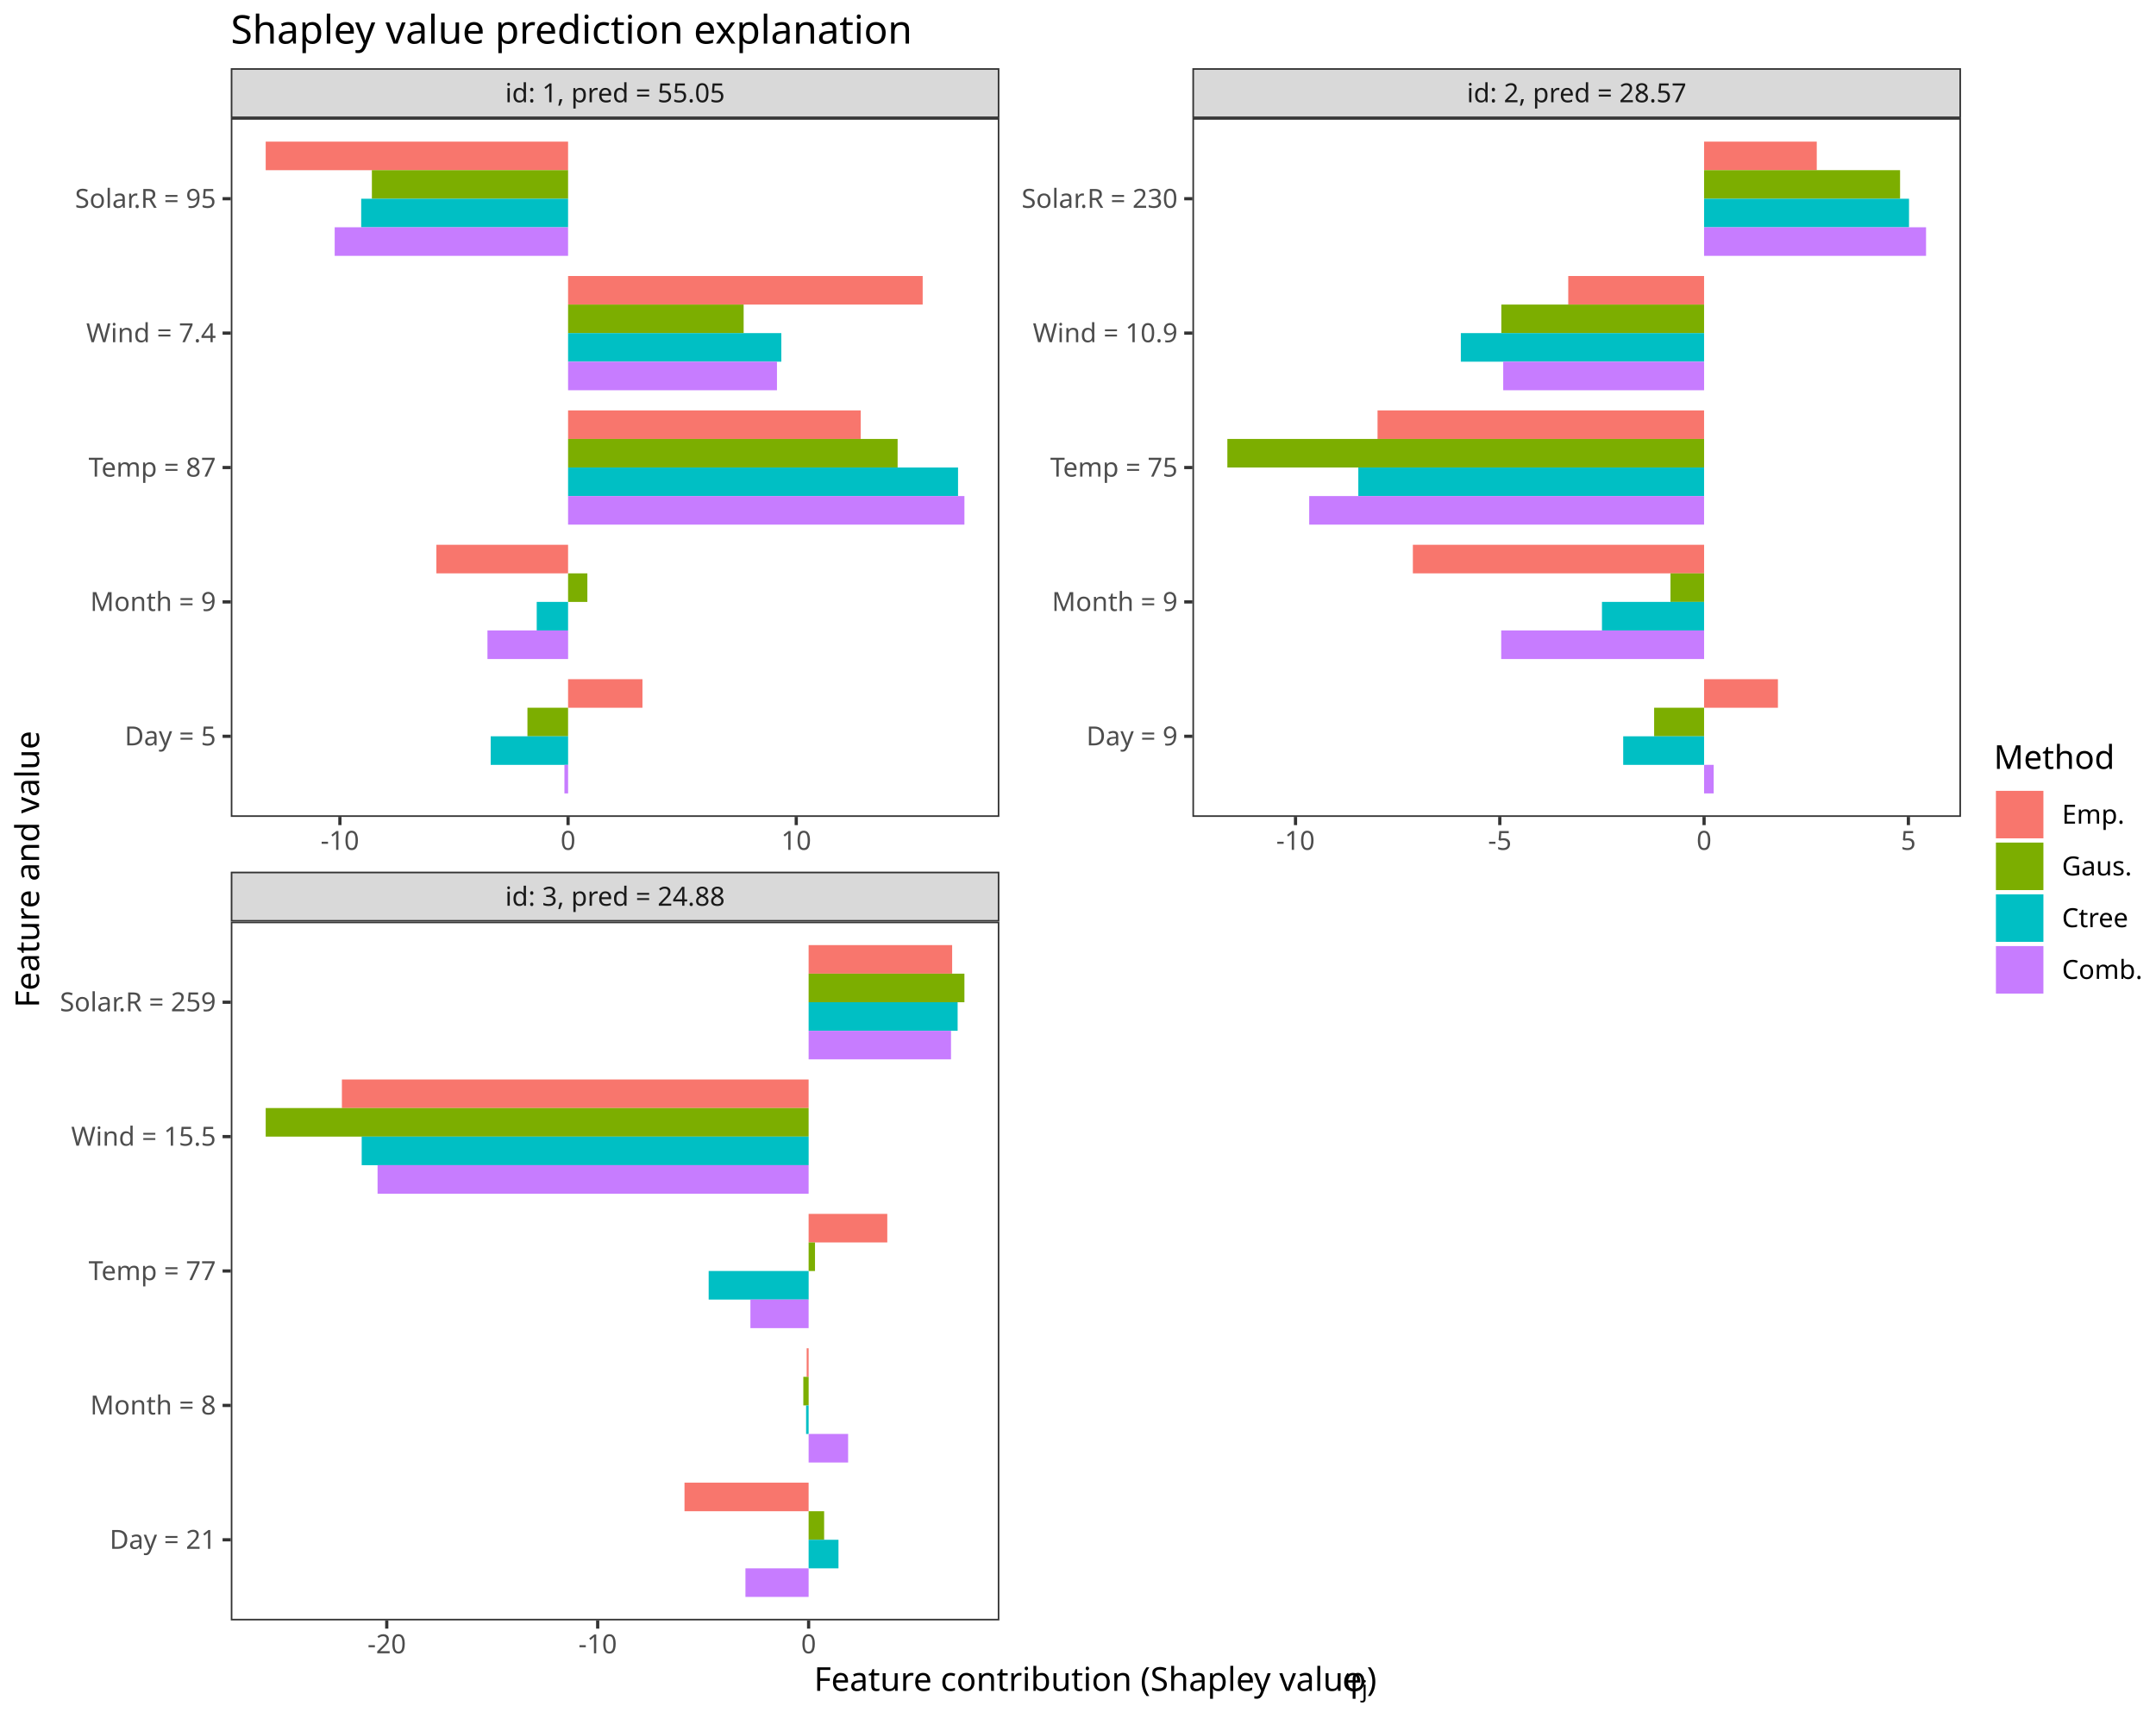
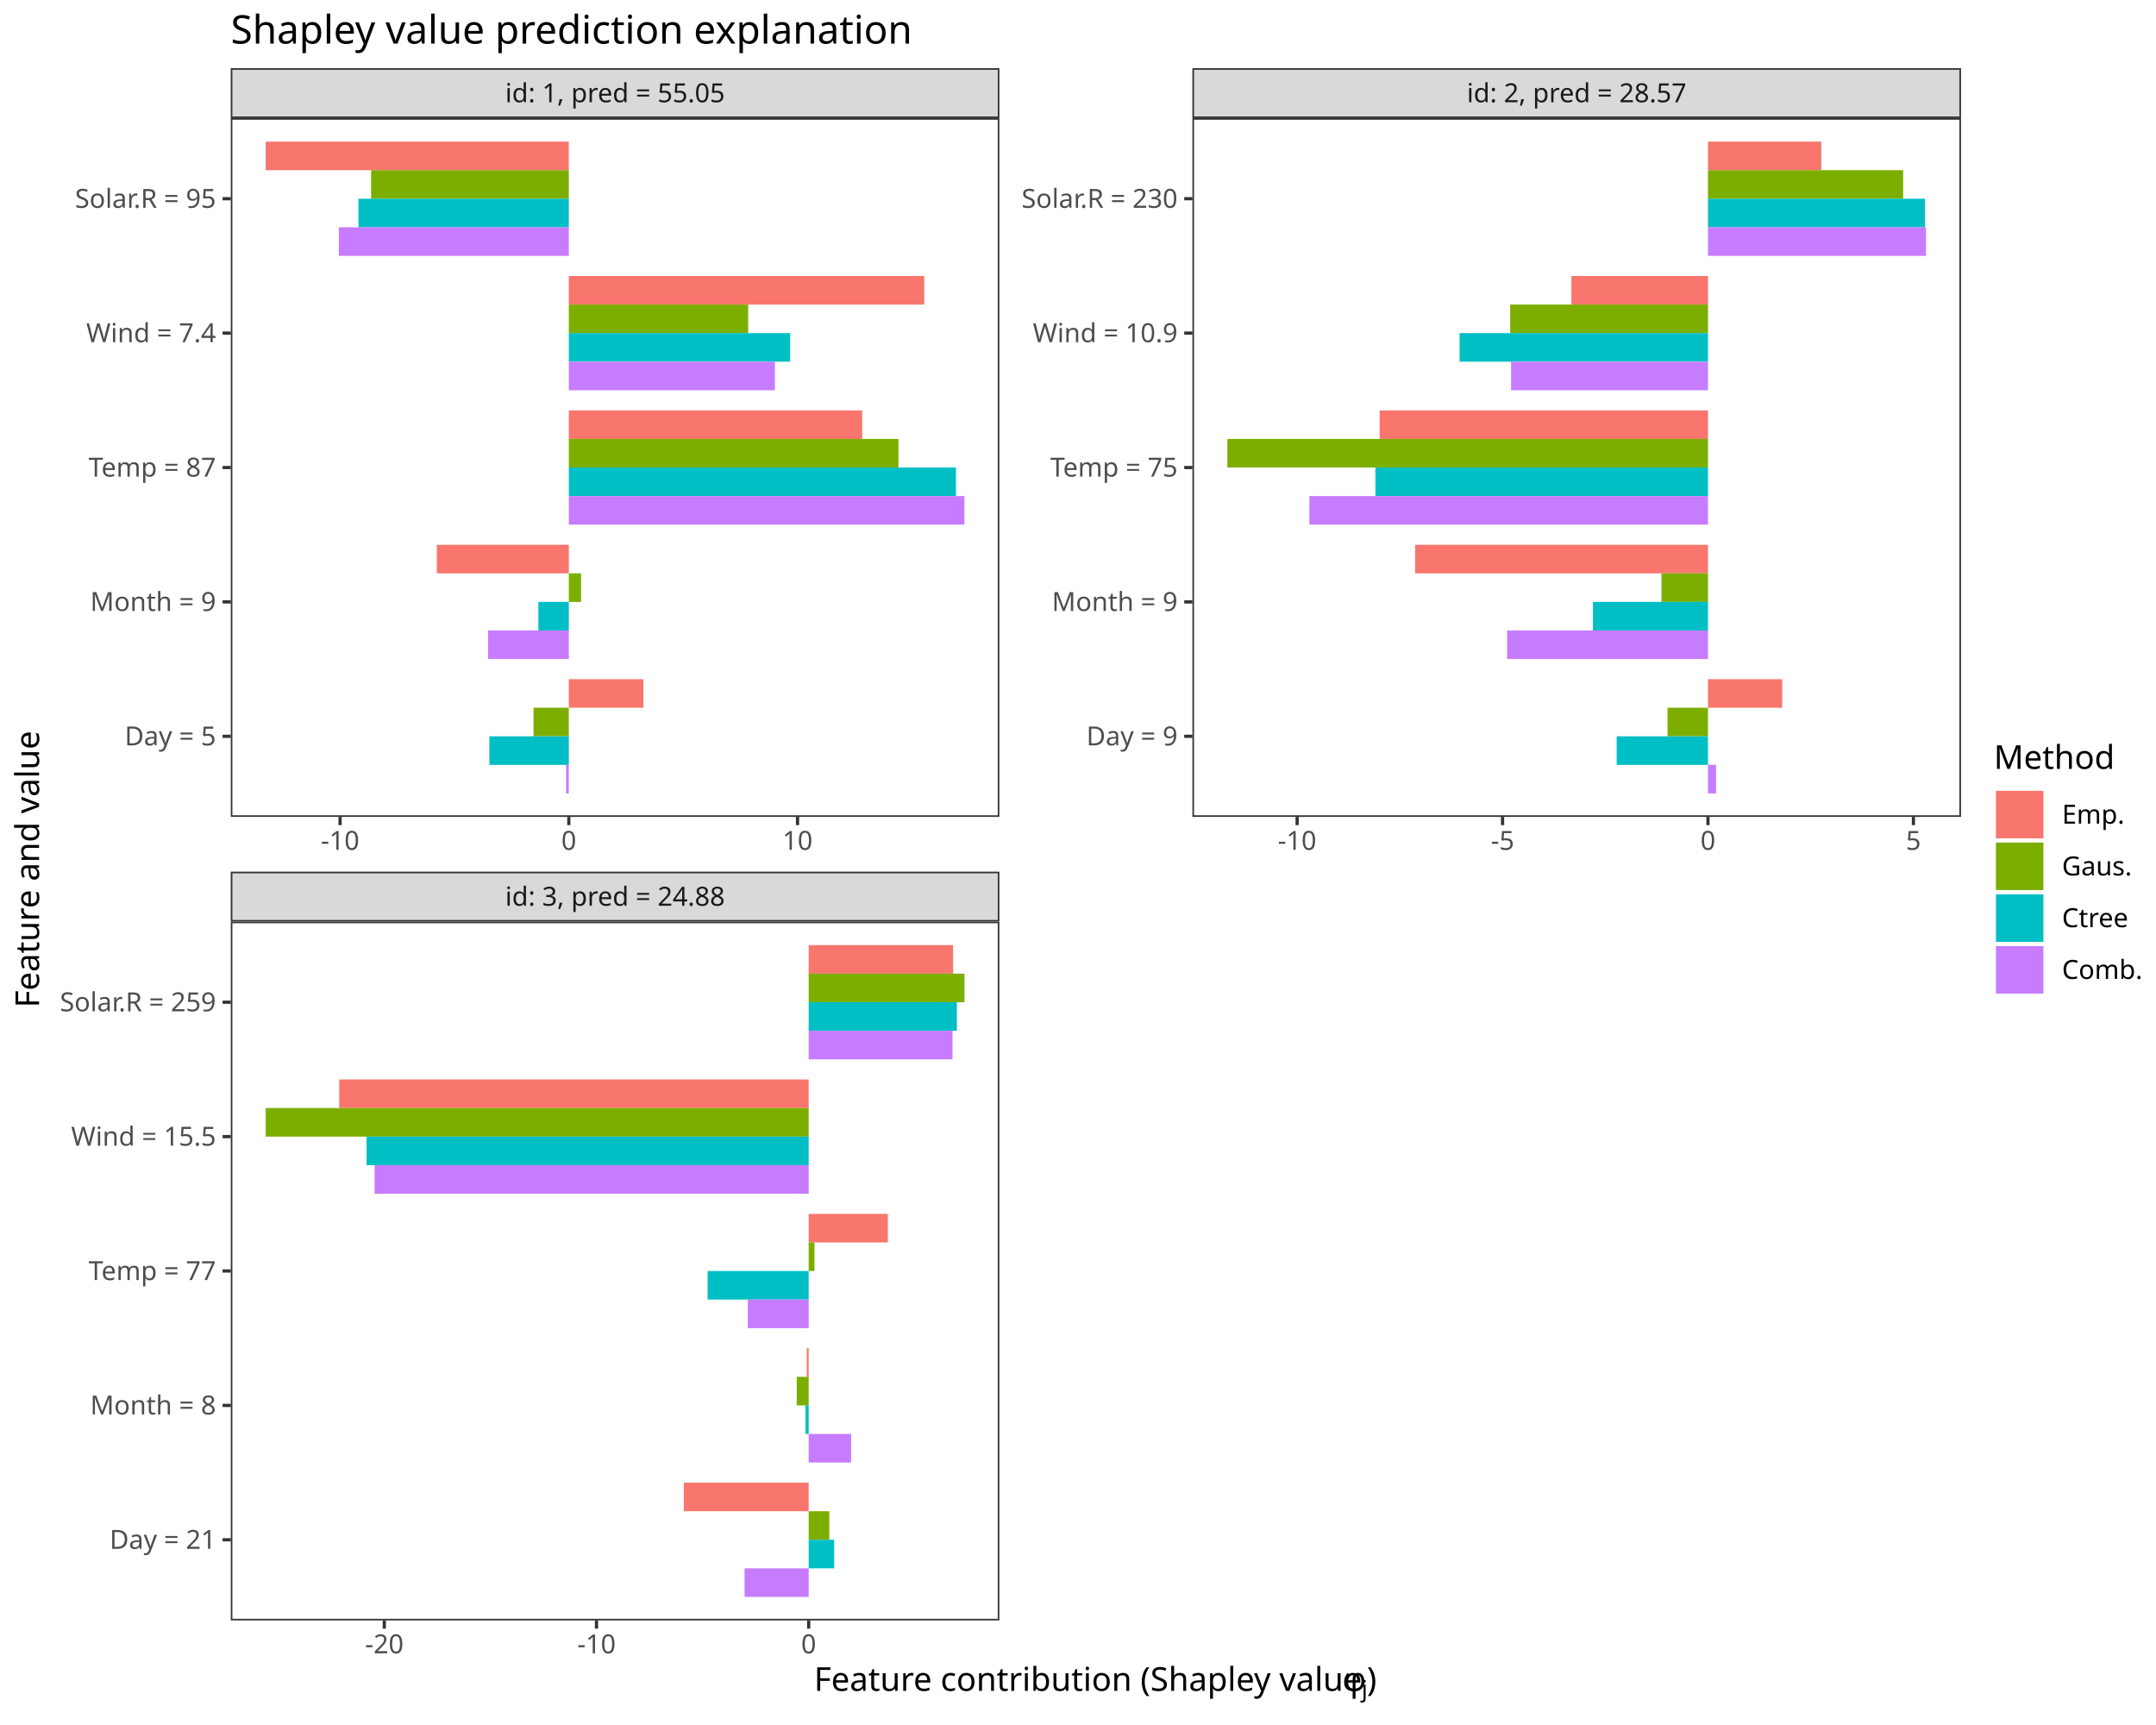
<svg xmlns="http://www.w3.org/2000/svg" class="svglite" data-engine-version="2.0" width="720.00pt" height="576.00pt" viewBox="0 0 720.00 576.00">
  <defs>
    <style type="text/css">
    .svglite line, .svglite polyline, .svglite polygon, .svglite path, .svglite rect, .svglite circle {
      fill: none;
      stroke: #000000;
      stroke-linecap: round;
      stroke-linejoin: round;
      stroke-miterlimit: 10.00;
    }
  </style>
  </defs>
  <rect width="100%" height="100%" style="stroke: none; fill: #FFFFFF;" />
  <defs>
    <clipPath id="cpMC4wMHw3MjAuMDB8MC4wMHw1NzYuMDA=">
      <rect x="0.00" y="0.00" width="720.00" height="576.00" />
    </clipPath>
  </defs>
  <g clip-path="url(#cpMC4wMHw3MjAuMDB8MC4wMHw1NzYuMDA=)">
    <rect x="0.00" y="-0" width="720.00" height="576.00" style="stroke-width: 1.07; stroke: #FFFFFF; fill: #FFFFFF;" />
  </g>
  <defs>
    <clipPath id="cpNzcuMDd8MzMzLjc0fDM5LjQzfDI3Mi43OA==">
      <rect x="77.07" y="39.43" width="256.67" height="233.35" />
    </clipPath>
  </defs>
  <g clip-path="url(#cpNzcuMDd8MzMzLjc0fDM5LjQzfDI3Mi43OA==)">
    <rect x="77.07" y="39.43" width="256.67" height="233.35" style="stroke-width: 1.07; stroke: none; fill: #FFFFFF;" />
-     <rect x="88.73" y="47.29" width="100.98" height="9.54" style="stroke-width: 1.07; stroke: none; stroke-linecap: butt; stroke-linejoin: miter; fill: #F8766D;" />
-     <rect x="124.19" y="56.82" width="65.52" height="9.54" style="stroke-width: 1.07; stroke: none; stroke-linecap: butt; stroke-linejoin: miter; fill: #7CAE00;" />
-     <rect x="120.62" y="66.36" width="69.09" height="9.54" style="stroke-width: 1.07; stroke: none; stroke-linecap: butt; stroke-linejoin: miter; fill: #00BFC4;" />
-     <rect x="111.77" y="75.89" width="77.94" height="9.54" style="stroke-width: 1.07; stroke: none; stroke-linecap: butt; stroke-linejoin: miter; fill: #C77CFF;" />
-     <rect x="189.71" y="92.16" width="118.42" height="9.54" style="stroke-width: 1.07; stroke: none; stroke-linecap: butt; stroke-linejoin: miter; fill: #F8766D;" />
-     <rect x="189.71" y="101.70" width="58.63" height="9.54" style="stroke-width: 1.07; stroke: none; stroke-linecap: butt; stroke-linejoin: miter; fill: #7CAE00;" />
-     <rect x="189.71" y="111.23" width="71.21" height="9.54" style="stroke-width: 1.07; stroke: none; stroke-linecap: butt; stroke-linejoin: miter; fill: #00BFC4;" />
-     <rect x="189.71" y="120.77" width="69.76" height="9.54" style="stroke-width: 1.07; stroke: none; stroke-linecap: butt; stroke-linejoin: miter; fill: #C77CFF;" />
-     <rect x="189.71" y="137.04" width="97.73" height="9.54" style="stroke-width: 1.07; stroke: none; stroke-linecap: butt; stroke-linejoin: miter; fill: #F8766D;" />
-     <rect x="189.71" y="146.57" width="110.05" height="9.54" style="stroke-width: 1.07; stroke: none; stroke-linecap: butt; stroke-linejoin: miter; fill: #7CAE00;" />
-     <rect x="189.71" y="156.11" width="130.23" height="9.54" style="stroke-width: 1.07; stroke: none; stroke-linecap: butt; stroke-linejoin: miter; fill: #00BFC4;" />
-     <rect x="189.71" y="165.64" width="132.36" height="9.54" style="stroke-width: 1.07; stroke: none; stroke-linecap: butt; stroke-linejoin: miter; fill: #C77CFF;" />
-     <rect x="145.73" y="181.91" width="43.98" height="9.54" style="stroke-width: 1.07; stroke: none; stroke-linecap: butt; stroke-linejoin: miter; fill: #F8766D;" />
-     <rect x="189.71" y="191.45" width="6.44" height="9.54" style="stroke-width: 1.07; stroke: none; stroke-linecap: butt; stroke-linejoin: miter; fill: #7CAE00;" />
-     <rect x="179.24" y="200.98" width="10.47" height="9.54" style="stroke-width: 1.07; stroke: none; stroke-linecap: butt; stroke-linejoin: miter; fill: #00BFC4;" />
-     <rect x="162.79" y="210.52" width="26.93" height="9.54" style="stroke-width: 1.07; stroke: none; stroke-linecap: butt; stroke-linejoin: miter; fill: #C77CFF;" />
-     <rect x="189.71" y="226.79" width="24.84" height="9.54" style="stroke-width: 1.07; stroke: none; stroke-linecap: butt; stroke-linejoin: miter; fill: #F8766D;" />
-     <rect x="176.14" y="236.32" width="13.57" height="9.54" style="stroke-width: 1.07; stroke: none; stroke-linecap: butt; stroke-linejoin: miter; fill: #7CAE00;" />
-     <rect x="163.87" y="245.86" width="25.85" height="9.54" style="stroke-width: 1.07; stroke: none; stroke-linecap: butt; stroke-linejoin: miter; fill: #00BFC4;" />
-     <rect x="188.49" y="255.39" width="1.23" height="9.54" style="stroke-width: 1.07; stroke: none; stroke-linecap: butt; stroke-linejoin: miter; fill: #C77CFF;" />
+     <rect x="88.73" y="47.29" width="101.22" height="9.54" style="stroke-width: 1.07; stroke: none; stroke-linecap: butt; stroke-linejoin: miter; fill: #F8766D;" />
+     <rect x="123.93" y="56.82" width="66.03" height="9.54" style="stroke-width: 1.07; stroke: none; stroke-linecap: butt; stroke-linejoin: miter; fill: #7CAE00;" />
+     <rect x="119.70" y="66.36" width="70.25" height="9.54" style="stroke-width: 1.07; stroke: none; stroke-linecap: butt; stroke-linejoin: miter; fill: #00BFC4;" />
+     <rect x="113.15" y="75.89" width="76.81" height="9.54" style="stroke-width: 1.07; stroke: none; stroke-linecap: butt; stroke-linejoin: miter; fill: #C77CFF;" />
+     <rect x="189.96" y="92.16" width="118.71" height="9.54" style="stroke-width: 1.07; stroke: none; stroke-linecap: butt; stroke-linejoin: miter; fill: #F8766D;" />
+     <rect x="189.96" y="101.70" width="59.90" height="9.54" style="stroke-width: 1.07; stroke: none; stroke-linecap: butt; stroke-linejoin: miter; fill: #7CAE00;" />
+     <rect x="189.96" y="111.23" width="73.93" height="9.54" style="stroke-width: 1.07; stroke: none; stroke-linecap: butt; stroke-linejoin: miter; fill: #00BFC4;" />
+     <rect x="189.96" y="120.77" width="68.82" height="9.54" style="stroke-width: 1.07; stroke: none; stroke-linecap: butt; stroke-linejoin: miter; fill: #C77CFF;" />
+     <rect x="189.96" y="137.04" width="97.97" height="9.54" style="stroke-width: 1.07; stroke: none; stroke-linecap: butt; stroke-linejoin: miter; fill: #F8766D;" />
+     <rect x="189.96" y="146.57" width="110.08" height="9.54" style="stroke-width: 1.07; stroke: none; stroke-linecap: butt; stroke-linejoin: miter; fill: #7CAE00;" />
+     <rect x="189.96" y="156.11" width="129.28" height="9.54" style="stroke-width: 1.07; stroke: none; stroke-linecap: butt; stroke-linejoin: miter; fill: #00BFC4;" />
+     <rect x="189.96" y="165.64" width="132.11" height="9.54" style="stroke-width: 1.07; stroke: none; stroke-linecap: butt; stroke-linejoin: miter; fill: #C77CFF;" />
+     <rect x="145.87" y="181.91" width="44.09" height="9.54" style="stroke-width: 1.07; stroke: none; stroke-linecap: butt; stroke-linejoin: miter; fill: #F8766D;" />
+     <rect x="189.96" y="191.45" width="4.09" height="9.54" style="stroke-width: 1.07; stroke: none; stroke-linecap: butt; stroke-linejoin: miter; fill: #7CAE00;" />
+     <rect x="179.79" y="200.98" width="10.17" height="9.54" style="stroke-width: 1.07; stroke: none; stroke-linecap: butt; stroke-linejoin: miter; fill: #00BFC4;" />
+     <rect x="163.01" y="210.52" width="26.95" height="9.54" style="stroke-width: 1.07; stroke: none; stroke-linecap: butt; stroke-linejoin: miter; fill: #C77CFF;" />
+     <rect x="189.96" y="226.79" width="24.90" height="9.54" style="stroke-width: 1.07; stroke: none; stroke-linecap: butt; stroke-linejoin: miter; fill: #F8766D;" />
+     <rect x="178.17" y="236.32" width="11.78" height="9.54" style="stroke-width: 1.07; stroke: none; stroke-linecap: butt; stroke-linejoin: miter; fill: #7CAE00;" />
+     <rect x="163.43" y="245.86" width="26.53" height="9.54" style="stroke-width: 1.07; stroke: none; stroke-linecap: butt; stroke-linejoin: miter; fill: #00BFC4;" />
+     <rect x="189.04" y="255.39" width="0.91" height="9.54" style="stroke-width: 1.07; stroke: none; stroke-linecap: butt; stroke-linejoin: miter; fill: #C77CFF;" />
    <rect x="77.07" y="39.43" width="256.67" height="233.35" style="stroke-width: 1.07; stroke: #333333;" />
  </g>
  <g clip-path="url(#cpMC4wMHw3MjAuMDB8MC4wMHw1NzYuMDA=)">
</g>
  <defs>
    <clipPath id="cpNzcuMDd8MzMzLjc0fDMwNy43M3w1NDEuMDg=">
      <rect x="77.07" y="307.73" width="256.67" height="233.35" />
    </clipPath>
  </defs>
  <g clip-path="url(#cpNzcuMDd8MzMzLjc0fDMwNy43M3w1NDEuMDg=)">
    <rect x="77.07" y="307.73" width="256.67" height="233.35" style="stroke-width: 1.07; stroke: none; fill: #FFFFFF;" />
-     <rect x="270.04" y="315.58" width="47.93" height="9.54" style="stroke-width: 1.07; stroke: none; stroke-linecap: butt; stroke-linejoin: miter; fill: #F8766D;" />
-     <rect x="270.04" y="325.12" width="52.03" height="9.54" style="stroke-width: 1.07; stroke: none; stroke-linecap: butt; stroke-linejoin: miter; fill: #7CAE00;" />
-     <rect x="270.04" y="334.65" width="49.76" height="9.54" style="stroke-width: 1.07; stroke: none; stroke-linecap: butt; stroke-linejoin: miter; fill: #00BFC4;" />
-     <rect x="270.04" y="344.19" width="47.55" height="9.54" style="stroke-width: 1.07; stroke: none; stroke-linecap: butt; stroke-linejoin: miter; fill: #C77CFF;" />
-     <rect x="114.18" y="360.45" width="155.86" height="9.54" style="stroke-width: 1.07; stroke: none; stroke-linecap: butt; stroke-linejoin: miter; fill: #F8766D;" />
-     <rect x="88.73" y="369.99" width="181.31" height="9.54" style="stroke-width: 1.07; stroke: none; stroke-linecap: butt; stroke-linejoin: miter; fill: #7CAE00;" />
-     <rect x="120.79" y="379.53" width="149.26" height="9.54" style="stroke-width: 1.07; stroke: none; stroke-linecap: butt; stroke-linejoin: miter; fill: #00BFC4;" />
-     <rect x="126.09" y="389.06" width="143.95" height="9.54" style="stroke-width: 1.07; stroke: none; stroke-linecap: butt; stroke-linejoin: miter; fill: #C77CFF;" />
-     <rect x="270.04" y="405.33" width="26.27" height="9.54" style="stroke-width: 1.07; stroke: none; stroke-linecap: butt; stroke-linejoin: miter; fill: #F8766D;" />
-     <rect x="270.04" y="414.87" width="2.13" height="9.54" style="stroke-width: 1.07; stroke: none; stroke-linecap: butt; stroke-linejoin: miter; fill: #7CAE00;" />
-     <rect x="236.66" y="424.40" width="33.39" height="9.54" style="stroke-width: 1.07; stroke: none; stroke-linecap: butt; stroke-linejoin: miter; fill: #00BFC4;" />
-     <rect x="250.60" y="433.94" width="19.44" height="9.54" style="stroke-width: 1.07; stroke: none; stroke-linecap: butt; stroke-linejoin: miter; fill: #C77CFF;" />
-     <rect x="269.39" y="450.20" width="0.65" height="9.54" style="stroke-width: 1.07; stroke: none; stroke-linecap: butt; stroke-linejoin: miter; fill: #F8766D;" />
-     <rect x="268.27" y="459.74" width="1.78" height="9.54" style="stroke-width: 1.07; stroke: none; stroke-linecap: butt; stroke-linejoin: miter; fill: #7CAE00;" />
-     <rect x="269.20" y="469.28" width="0.84" height="9.54" style="stroke-width: 1.07; stroke: none; stroke-linecap: butt; stroke-linejoin: miter; fill: #00BFC4;" />
-     <rect x="270.04" y="478.81" width="13.19" height="9.54" style="stroke-width: 1.07; stroke: none; stroke-linecap: butt; stroke-linejoin: miter; fill: #C77CFF;" />
-     <rect x="228.59" y="495.08" width="41.45" height="9.54" style="stroke-width: 1.07; stroke: none; stroke-linecap: butt; stroke-linejoin: miter; fill: #F8766D;" />
-     <rect x="270.04" y="504.62" width="5.18" height="9.54" style="stroke-width: 1.07; stroke: none; stroke-linecap: butt; stroke-linejoin: miter; fill: #7CAE00;" />
-     <rect x="270.04" y="514.15" width="9.97" height="9.54" style="stroke-width: 1.07; stroke: none; stroke-linecap: butt; stroke-linejoin: miter; fill: #00BFC4;" />
-     <rect x="248.94" y="523.69" width="21.10" height="9.54" style="stroke-width: 1.07; stroke: none; stroke-linecap: butt; stroke-linejoin: miter; fill: #C77CFF;" />
+     <rect x="270.06" y="315.58" width="48.22" height="9.54" style="stroke-width: 1.07; stroke: none; stroke-linecap: butt; stroke-linejoin: miter; fill: #F8766D;" />
+     <rect x="270.06" y="325.12" width="52.01" height="9.54" style="stroke-width: 1.07; stroke: none; stroke-linecap: butt; stroke-linejoin: miter; fill: #7CAE00;" />
+     <rect x="270.06" y="334.65" width="49.49" height="9.54" style="stroke-width: 1.07; stroke: none; stroke-linecap: butt; stroke-linejoin: miter; fill: #00BFC4;" />
+     <rect x="270.06" y="344.19" width="48.03" height="9.54" style="stroke-width: 1.07; stroke: none; stroke-linecap: butt; stroke-linejoin: miter; fill: #C77CFF;" />
+     <rect x="113.28" y="360.45" width="156.78" height="9.54" style="stroke-width: 1.07; stroke: none; stroke-linecap: butt; stroke-linejoin: miter; fill: #F8766D;" />
+     <rect x="88.73" y="369.99" width="181.33" height="9.54" style="stroke-width: 1.07; stroke: none; stroke-linecap: butt; stroke-linejoin: miter; fill: #7CAE00;" />
+     <rect x="122.41" y="379.53" width="147.65" height="9.54" style="stroke-width: 1.07; stroke: none; stroke-linecap: butt; stroke-linejoin: miter; fill: #00BFC4;" />
+     <rect x="125.10" y="389.06" width="144.96" height="9.54" style="stroke-width: 1.07; stroke: none; stroke-linecap: butt; stroke-linejoin: miter; fill: #C77CFF;" />
+     <rect x="270.06" y="405.33" width="26.43" height="9.54" style="stroke-width: 1.07; stroke: none; stroke-linecap: butt; stroke-linejoin: miter; fill: #F8766D;" />
+     <rect x="270.06" y="414.87" width="1.93" height="9.54" style="stroke-width: 1.07; stroke: none; stroke-linecap: butt; stroke-linejoin: miter; fill: #7CAE00;" />
+     <rect x="236.32" y="424.40" width="33.74" height="9.54" style="stroke-width: 1.07; stroke: none; stroke-linecap: butt; stroke-linejoin: miter; fill: #00BFC4;" />
+     <rect x="249.73" y="433.94" width="20.33" height="9.54" style="stroke-width: 1.07; stroke: none; stroke-linecap: butt; stroke-linejoin: miter; fill: #C77CFF;" />
+     <rect x="269.41" y="450.20" width="0.65" height="9.54" style="stroke-width: 1.07; stroke: none; stroke-linecap: butt; stroke-linejoin: miter; fill: #F8766D;" />
+     <rect x="266.08" y="459.74" width="3.98" height="9.54" style="stroke-width: 1.07; stroke: none; stroke-linecap: butt; stroke-linejoin: miter; fill: #7CAE00;" />
+     <rect x="268.97" y="469.28" width="1.09" height="9.54" style="stroke-width: 1.07; stroke: none; stroke-linecap: butt; stroke-linejoin: miter; fill: #00BFC4;" />
+     <rect x="270.06" y="478.81" width="14.18" height="9.54" style="stroke-width: 1.07; stroke: none; stroke-linecap: butt; stroke-linejoin: miter; fill: #C77CFF;" />
+     <rect x="228.36" y="495.08" width="41.70" height="9.54" style="stroke-width: 1.07; stroke: none; stroke-linecap: butt; stroke-linejoin: miter; fill: #F8766D;" />
+     <rect x="270.06" y="504.62" width="6.89" height="9.54" style="stroke-width: 1.07; stroke: none; stroke-linecap: butt; stroke-linejoin: miter; fill: #7CAE00;" />
+     <rect x="270.06" y="514.15" width="8.51" height="9.54" style="stroke-width: 1.07; stroke: none; stroke-linecap: butt; stroke-linejoin: miter; fill: #00BFC4;" />
+     <rect x="248.66" y="523.69" width="21.41" height="9.54" style="stroke-width: 1.07; stroke: none; stroke-linecap: butt; stroke-linejoin: miter; fill: #C77CFF;" />
    <rect x="77.07" y="307.73" width="256.67" height="233.35" style="stroke-width: 1.07; stroke: #333333;" />
  </g>
  <g clip-path="url(#cpMC4wMHw3MjAuMDB8MC4wMHw1NzYuMDA=)">
</g>
  <defs>
    <clipPath id="cpMzk4LjIxfDY1NC44OHwzOS40M3wyNzIuNzg=">
      <rect x="398.21" y="39.43" width="256.67" height="233.35" />
    </clipPath>
  </defs>
  <g clip-path="url(#cpMzk4LjIxfDY1NC44OHwzOS40M3wyNzIuNzg=)">
    <rect x="398.21" y="39.43" width="256.67" height="233.35" style="stroke-width: 1.07; stroke: none; fill: #FFFFFF;" />
-     <rect x="569.08" y="47.29" width="37.63" height="9.54" style="stroke-width: 1.07; stroke: none; stroke-linecap: butt; stroke-linejoin: miter; fill: #F8766D;" />
-     <rect x="569.08" y="56.82" width="65.45" height="9.54" style="stroke-width: 1.07; stroke: none; stroke-linecap: butt; stroke-linejoin: miter; fill: #7CAE00;" />
-     <rect x="569.08" y="66.36" width="68.44" height="9.54" style="stroke-width: 1.07; stroke: none; stroke-linecap: butt; stroke-linejoin: miter; fill: #00BFC4;" />
-     <rect x="569.08" y="75.89" width="74.13" height="9.54" style="stroke-width: 1.07; stroke: none; stroke-linecap: butt; stroke-linejoin: miter; fill: #C77CFF;" />
-     <rect x="523.72" y="92.16" width="45.36" height="9.54" style="stroke-width: 1.07; stroke: none; stroke-linecap: butt; stroke-linejoin: miter; fill: #F8766D;" />
-     <rect x="501.37" y="101.70" width="67.71" height="9.54" style="stroke-width: 1.07; stroke: none; stroke-linecap: butt; stroke-linejoin: miter; fill: #7CAE00;" />
-     <rect x="487.85" y="111.23" width="81.23" height="9.54" style="stroke-width: 1.07; stroke: none; stroke-linecap: butt; stroke-linejoin: miter; fill: #00BFC4;" />
-     <rect x="502.00" y="120.77" width="67.09" height="9.54" style="stroke-width: 1.07; stroke: none; stroke-linecap: butt; stroke-linejoin: miter; fill: #C77CFF;" />
-     <rect x="460.03" y="137.04" width="109.05" height="9.54" style="stroke-width: 1.07; stroke: none; stroke-linecap: butt; stroke-linejoin: miter; fill: #F8766D;" />
-     <rect x="409.88" y="146.57" width="159.21" height="9.54" style="stroke-width: 1.07; stroke: none; stroke-linecap: butt; stroke-linejoin: miter; fill: #7CAE00;" />
-     <rect x="453.61" y="156.11" width="115.47" height="9.54" style="stroke-width: 1.07; stroke: none; stroke-linecap: butt; stroke-linejoin: miter; fill: #00BFC4;" />
-     <rect x="437.21" y="165.64" width="131.87" height="9.54" style="stroke-width: 1.07; stroke: none; stroke-linecap: butt; stroke-linejoin: miter; fill: #C77CFF;" />
-     <rect x="471.83" y="181.91" width="97.26" height="9.54" style="stroke-width: 1.07; stroke: none; stroke-linecap: butt; stroke-linejoin: miter; fill: #F8766D;" />
-     <rect x="557.86" y="191.45" width="11.22" height="9.54" style="stroke-width: 1.07; stroke: none; stroke-linecap: butt; stroke-linejoin: miter; fill: #7CAE00;" />
-     <rect x="534.98" y="200.98" width="34.10" height="9.54" style="stroke-width: 1.07; stroke: none; stroke-linecap: butt; stroke-linejoin: miter; fill: #00BFC4;" />
-     <rect x="501.33" y="210.52" width="67.76" height="9.54" style="stroke-width: 1.07; stroke: none; stroke-linecap: butt; stroke-linejoin: miter; fill: #C77CFF;" />
-     <rect x="569.08" y="226.79" width="24.66" height="9.54" style="stroke-width: 1.07; stroke: none; stroke-linecap: butt; stroke-linejoin: miter; fill: #F8766D;" />
-     <rect x="552.40" y="236.32" width="16.68" height="9.54" style="stroke-width: 1.07; stroke: none; stroke-linecap: butt; stroke-linejoin: miter; fill: #7CAE00;" />
-     <rect x="542.07" y="245.86" width="27.01" height="9.54" style="stroke-width: 1.07; stroke: none; stroke-linecap: butt; stroke-linejoin: miter; fill: #00BFC4;" />
-     <rect x="569.08" y="255.39" width="3.21" height="9.54" style="stroke-width: 1.07; stroke: none; stroke-linecap: butt; stroke-linejoin: miter; fill: #C77CFF;" />
+     <rect x="570.38" y="47.29" width="37.84" height="9.54" style="stroke-width: 1.07; stroke: none; stroke-linecap: butt; stroke-linejoin: miter; fill: #F8766D;" />
+     <rect x="570.38" y="56.82" width="65.18" height="9.54" style="stroke-width: 1.07; stroke: none; stroke-linecap: butt; stroke-linejoin: miter; fill: #7CAE00;" />
+     <rect x="570.38" y="66.36" width="72.49" height="9.54" style="stroke-width: 1.07; stroke: none; stroke-linecap: butt; stroke-linejoin: miter; fill: #00BFC4;" />
+     <rect x="570.38" y="75.89" width="72.83" height="9.54" style="stroke-width: 1.07; stroke: none; stroke-linecap: butt; stroke-linejoin: miter; fill: #C77CFF;" />
+     <rect x="524.77" y="92.16" width="45.62" height="9.54" style="stroke-width: 1.07; stroke: none; stroke-linecap: butt; stroke-linejoin: miter; fill: #F8766D;" />
+     <rect x="504.33" y="101.70" width="66.06" height="9.54" style="stroke-width: 1.07; stroke: none; stroke-linecap: butt; stroke-linejoin: miter; fill: #7CAE00;" />
+     <rect x="487.43" y="111.23" width="82.95" height="9.54" style="stroke-width: 1.07; stroke: none; stroke-linecap: butt; stroke-linejoin: miter; fill: #00BFC4;" />
+     <rect x="504.62" y="120.77" width="65.76" height="9.54" style="stroke-width: 1.07; stroke: none; stroke-linecap: butt; stroke-linejoin: miter; fill: #C77CFF;" />
+     <rect x="460.73" y="137.04" width="109.66" height="9.54" style="stroke-width: 1.07; stroke: none; stroke-linecap: butt; stroke-linejoin: miter; fill: #F8766D;" />
+     <rect x="409.88" y="146.57" width="160.51" height="9.54" style="stroke-width: 1.07; stroke: none; stroke-linecap: butt; stroke-linejoin: miter; fill: #7CAE00;" />
+     <rect x="459.32" y="156.11" width="111.06" height="9.54" style="stroke-width: 1.07; stroke: none; stroke-linecap: butt; stroke-linejoin: miter; fill: #00BFC4;" />
+     <rect x="437.26" y="165.64" width="133.13" height="9.54" style="stroke-width: 1.07; stroke: none; stroke-linecap: butt; stroke-linejoin: miter; fill: #C77CFF;" />
+     <rect x="472.58" y="181.91" width="97.80" height="9.54" style="stroke-width: 1.07; stroke: none; stroke-linecap: butt; stroke-linejoin: miter; fill: #F8766D;" />
+     <rect x="554.85" y="191.45" width="15.54" height="9.54" style="stroke-width: 1.07; stroke: none; stroke-linecap: butt; stroke-linejoin: miter; fill: #7CAE00;" />
+     <rect x="531.97" y="200.98" width="38.42" height="9.54" style="stroke-width: 1.07; stroke: none; stroke-linecap: butt; stroke-linejoin: miter; fill: #00BFC4;" />
+     <rect x="503.30" y="210.52" width="67.09" height="9.54" style="stroke-width: 1.07; stroke: none; stroke-linecap: butt; stroke-linejoin: miter; fill: #C77CFF;" />
+     <rect x="570.38" y="226.79" width="24.80" height="9.54" style="stroke-width: 1.07; stroke: none; stroke-linecap: butt; stroke-linejoin: miter; fill: #F8766D;" />
+     <rect x="556.87" y="236.32" width="13.51" height="9.54" style="stroke-width: 1.07; stroke: none; stroke-linecap: butt; stroke-linejoin: miter; fill: #7CAE00;" />
+     <rect x="539.89" y="245.86" width="30.49" height="9.54" style="stroke-width: 1.07; stroke: none; stroke-linecap: butt; stroke-linejoin: miter; fill: #00BFC4;" />
+     <rect x="570.38" y="255.39" width="2.72" height="9.54" style="stroke-width: 1.07; stroke: none; stroke-linecap: butt; stroke-linejoin: miter; fill: #C77CFF;" />
    <rect x="398.21" y="39.43" width="256.67" height="233.35" style="stroke-width: 1.07; stroke: #333333;" />
  </g>
  <g clip-path="url(#cpMC4wMHw3MjAuMDB8MC4wMHw1NzYuMDA=)">
</g>
  <defs>
    <clipPath id="cpMzk4LjIxfDY1NC44OHwzMDcuNzN8NTQxLjA4">
      <rect x="398.21" y="307.73" width="256.67" height="233.35" />
    </clipPath>
  </defs>
  <g clip-path="url(#cpMzk4LjIxfDY1NC44OHwzMDcuNzN8NTQxLjA4)">
</g>
  <g clip-path="url(#cpMC4wMHw3MjAuMDB8MC4wMHw1NzYuMDA=)">
</g>
  <defs>
    <clipPath id="cpNzcuMDd8MzMzLjc0fDI5MS4wOHwzMDcuNzM=">
      <rect x="77.07" y="291.08" width="256.67" height="16.65" />
    </clipPath>
  </defs>
  <g clip-path="url(#cpNzcuMDd8MzMzLjc0fDI5MS4wOHwzMDcuNzM=)">
    <rect x="77.07" y="291.08" width="256.67" height="16.65" style="stroke-width: 1.07; stroke: #333333; fill: #D9D9D9;" />
    <text x="205.40" y="302.43" text-anchor="middle" style="font-size: 8.80px; fill: #1A1A1A; font-family: sans;" textLength="71.19px" lengthAdjust="spacingAndGlyphs">id: 3, pred = 24.88</text>
  </g>
  <g clip-path="url(#cpMC4wMHw3MjAuMDB8MC4wMHw1NzYuMDA=)">
</g>
  <defs>
    <clipPath id="cpMzk4LjIxfDY1NC44OHwyOTEuMDh8MzA3Ljcz">
      <rect x="398.21" y="291.08" width="256.67" height="16.65" />
    </clipPath>
  </defs>
  <g clip-path="url(#cpMzk4LjIxfDY1NC44OHwyOTEuMDh8MzA3Ljcz)">
</g>
  <g clip-path="url(#cpMC4wMHw3MjAuMDB8MC4wMHw1NzYuMDA=)">
</g>
  <defs>
    <clipPath id="cpNzcuMDd8MzMzLjc0fDIyLjc4fDM5LjQz">
      <rect x="77.07" y="22.78" width="256.67" height="16.65" />
    </clipPath>
  </defs>
  <g clip-path="url(#cpNzcuMDd8MzMzLjc0fDIyLjc4fDM5LjQz)">
    <rect x="77.07" y="22.78" width="256.67" height="16.65" style="stroke-width: 1.07; stroke: #333333; fill: #D9D9D9;" />
    <text x="205.40" y="34.14" text-anchor="middle" style="font-size: 8.80px; fill: #1A1A1A; font-family: sans;" textLength="71.19px" lengthAdjust="spacingAndGlyphs">id: 1, pred = 55.05</text>
  </g>
  <g clip-path="url(#cpMC4wMHw3MjAuMDB8MC4wMHw1NzYuMDA=)">
</g>
  <defs>
    <clipPath id="cpMzk4LjIxfDY1NC44OHwyMi43OHwzOS40Mw==">
      <rect x="398.21" y="22.78" width="256.67" height="16.65" />
    </clipPath>
  </defs>
  <g clip-path="url(#cpMzk4LjIxfDY1NC44OHwyMi43OHwzOS40Mw==)">
    <rect x="398.21" y="22.78" width="256.67" height="16.65" style="stroke-width: 1.07; stroke: #333333; fill: #D9D9D9;" />
    <text x="526.54" y="34.14" text-anchor="middle" style="font-size: 8.80px; fill: #1A1A1A; font-family: sans;" textLength="71.19px" lengthAdjust="spacingAndGlyphs">id: 2, pred = 28.57</text>
  </g>
  <g clip-path="url(#cpMC4wMHw3MjAuMDB8MC4wMHw1NzYuMDA=)">
-     <polyline points="129.16,543.82 129.16,541.08 " style="stroke-width: 1.07; stroke: #333333; stroke-linecap: butt;" />
-     <polyline points="199.60,543.82 199.60,541.08 " style="stroke-width: 1.07; stroke: #333333; stroke-linecap: butt;" />
-     <polyline points="270.04,543.82 270.04,541.08 " style="stroke-width: 1.07; stroke: #333333; stroke-linecap: butt;" />
-     <text x="129.16" y="552.06" text-anchor="middle" style="font-size: 8.80px; fill: #4D4D4D; font-family: sans;" textLength="12.72px" lengthAdjust="spacingAndGlyphs">-20</text>
-     <text x="199.60" y="552.06" text-anchor="middle" style="font-size: 8.80px; fill: #4D4D4D; font-family: sans;" textLength="12.72px" lengthAdjust="spacingAndGlyphs">-10</text>
-     <text x="270.04" y="552.06" text-anchor="middle" style="font-size: 8.80px; fill: #4D4D4D; font-family: sans;" textLength="4.89px" lengthAdjust="spacingAndGlyphs">0</text>
-     <polyline points="113.51,275.52 113.51,272.78 " style="stroke-width: 1.07; stroke: #333333; stroke-linecap: butt;" />
-     <polyline points="189.71,275.52 189.71,272.78 " style="stroke-width: 1.07; stroke: #333333; stroke-linecap: butt;" />
-     <polyline points="265.91,275.52 265.91,272.78 " style="stroke-width: 1.07; stroke: #333333; stroke-linecap: butt;" />
-     <text x="113.51" y="283.77" text-anchor="middle" style="font-size: 8.80px; fill: #4D4D4D; font-family: sans;" textLength="12.72px" lengthAdjust="spacingAndGlyphs">-10</text>
-     <text x="189.71" y="283.77" text-anchor="middle" style="font-size: 8.80px; fill: #4D4D4D; font-family: sans;" textLength="4.89px" lengthAdjust="spacingAndGlyphs">0</text>
-     <text x="265.91" y="283.77" text-anchor="middle" style="font-size: 8.80px; fill: #4D4D4D; font-family: sans;" textLength="9.79px" lengthAdjust="spacingAndGlyphs">10</text>
-     <polyline points="432.64,275.52 432.64,272.78 " style="stroke-width: 1.07; stroke: #333333; stroke-linecap: butt;" />
-     <polyline points="500.86,275.52 500.86,272.78 " style="stroke-width: 1.07; stroke: #333333; stroke-linecap: butt;" />
-     <polyline points="569.08,275.52 569.08,272.78 " style="stroke-width: 1.07; stroke: #333333; stroke-linecap: butt;" />
-     <polyline points="637.31,275.52 637.31,272.78 " style="stroke-width: 1.07; stroke: #333333; stroke-linecap: butt;" />
-     <text x="432.64" y="283.77" text-anchor="middle" style="font-size: 8.80px; fill: #4D4D4D; font-family: sans;" textLength="12.72px" lengthAdjust="spacingAndGlyphs">-10</text>
-     <text x="500.86" y="283.77" text-anchor="middle" style="font-size: 8.80px; fill: #4D4D4D; font-family: sans;" textLength="7.82px" lengthAdjust="spacingAndGlyphs">-5</text>
-     <text x="569.08" y="283.77" text-anchor="middle" style="font-size: 8.80px; fill: #4D4D4D; font-family: sans;" textLength="4.89px" lengthAdjust="spacingAndGlyphs">0</text>
-     <text x="637.31" y="283.77" text-anchor="middle" style="font-size: 8.80px; fill: #4D4D4D; font-family: sans;" textLength="4.89px" lengthAdjust="spacingAndGlyphs">5</text>
+     <polyline points="128.34,543.82 128.34,541.08 " style="stroke-width: 1.07; stroke: #333333; stroke-linecap: butt;" />
+     <polyline points="199.20,543.82 199.20,541.08 " style="stroke-width: 1.07; stroke: #333333; stroke-linecap: butt;" />
+     <polyline points="270.06,543.82 270.06,541.08 " style="stroke-width: 1.07; stroke: #333333; stroke-linecap: butt;" />
+     <text x="128.34" y="552.06" text-anchor="middle" style="font-size: 8.80px; fill: #4D4D4D; font-family: sans;" textLength="12.72px" lengthAdjust="spacingAndGlyphs">-20</text>
+     <text x="199.20" y="552.06" text-anchor="middle" style="font-size: 8.80px; fill: #4D4D4D; font-family: sans;" textLength="12.72px" lengthAdjust="spacingAndGlyphs">-10</text>
+     <text x="270.06" y="552.06" text-anchor="middle" style="font-size: 8.80px; fill: #4D4D4D; font-family: sans;" textLength="4.89px" lengthAdjust="spacingAndGlyphs">0</text>
+     <polyline points="113.57,275.52 113.57,272.78 " style="stroke-width: 1.07; stroke: #333333; stroke-linecap: butt;" />
+     <polyline points="189.96,275.52 189.96,272.78 " style="stroke-width: 1.07; stroke: #333333; stroke-linecap: butt;" />
+     <polyline points="266.34,275.52 266.34,272.78 " style="stroke-width: 1.07; stroke: #333333; stroke-linecap: butt;" />
+     <text x="113.57" y="283.77" text-anchor="middle" style="font-size: 8.80px; fill: #4D4D4D; font-family: sans;" textLength="12.72px" lengthAdjust="spacingAndGlyphs">-10</text>
+     <text x="189.96" y="283.77" text-anchor="middle" style="font-size: 8.80px; fill: #4D4D4D; font-family: sans;" textLength="4.89px" lengthAdjust="spacingAndGlyphs">0</text>
+     <text x="266.34" y="283.77" text-anchor="middle" style="font-size: 8.80px; fill: #4D4D4D; font-family: sans;" textLength="9.79px" lengthAdjust="spacingAndGlyphs">10</text>
+     <polyline points="433.18,275.52 433.18,272.78 " style="stroke-width: 1.07; stroke: #333333; stroke-linecap: butt;" />
+     <polyline points="501.78,275.52 501.78,272.78 " style="stroke-width: 1.07; stroke: #333333; stroke-linecap: butt;" />
+     <polyline points="570.38,275.52 570.38,272.78 " style="stroke-width: 1.07; stroke: #333333; stroke-linecap: butt;" />
+     <polyline points="638.99,275.52 638.99,272.78 " style="stroke-width: 1.07; stroke: #333333; stroke-linecap: butt;" />
+     <text x="433.18" y="283.77" text-anchor="middle" style="font-size: 8.80px; fill: #4D4D4D; font-family: sans;" textLength="12.72px" lengthAdjust="spacingAndGlyphs">-10</text>
+     <text x="501.78" y="283.77" text-anchor="middle" style="font-size: 8.80px; fill: #4D4D4D; font-family: sans;" textLength="7.82px" lengthAdjust="spacingAndGlyphs">-5</text>
+     <text x="570.38" y="283.77" text-anchor="middle" style="font-size: 8.80px; fill: #4D4D4D; font-family: sans;" textLength="4.89px" lengthAdjust="spacingAndGlyphs">0</text>
+     <text x="638.99" y="283.77" text-anchor="middle" style="font-size: 8.80px; fill: #4D4D4D; font-family: sans;" textLength="4.89px" lengthAdjust="spacingAndGlyphs">5</text>
    <text x="393.28" y="248.89" text-anchor="end" style="font-size: 8.80px; fill: #4D4D4D; font-family: sans;" textLength="30.58px" lengthAdjust="spacingAndGlyphs">Day = 9</text>
    <text x="393.28" y="204.01" text-anchor="end" style="font-size: 8.80px; fill: #4D4D4D; font-family: sans;" textLength="39.39px" lengthAdjust="spacingAndGlyphs">Month = 9</text>
    <text x="393.28" y="159.14" text-anchor="end" style="font-size: 8.80px; fill: #4D4D4D; font-family: sans;" textLength="42.32px" lengthAdjust="spacingAndGlyphs">Temp = 75</text>
    <text x="393.28" y="114.26" text-anchor="end" style="font-size: 8.80px; fill: #4D4D4D; font-family: sans;" textLength="47.21px" lengthAdjust="spacingAndGlyphs">Wind = 10.9</text>
    <text x="393.28" y="69.39" text-anchor="end" style="font-size: 8.80px; fill: #4D4D4D; font-family: sans;" textLength="54.06px" lengthAdjust="spacingAndGlyphs">Solar.R = 230</text>
    <polyline points="395.47,245.86 398.21,245.86 " style="stroke-width: 1.07; stroke: #333333; stroke-linecap: butt;" />
    <polyline points="395.47,200.98 398.21,200.98 " style="stroke-width: 1.07; stroke: #333333; stroke-linecap: butt;" />
    <polyline points="395.47,156.11 398.21,156.11 " style="stroke-width: 1.07; stroke: #333333; stroke-linecap: butt;" />
    <polyline points="395.47,111.23 398.21,111.23 " style="stroke-width: 1.07; stroke: #333333; stroke-linecap: butt;" />
    <polyline points="395.47,66.36 398.21,66.36 " style="stroke-width: 1.07; stroke: #333333; stroke-linecap: butt;" />
    <text x="72.13" y="248.89" text-anchor="end" style="font-size: 8.80px; fill: #4D4D4D; font-family: sans;" textLength="30.58px" lengthAdjust="spacingAndGlyphs">Day = 5</text>
    <text x="72.13" y="204.01" text-anchor="end" style="font-size: 8.80px; fill: #4D4D4D; font-family: sans;" textLength="39.39px" lengthAdjust="spacingAndGlyphs">Month = 9</text>
    <text x="72.13" y="159.14" text-anchor="end" style="font-size: 8.80px; fill: #4D4D4D; font-family: sans;" textLength="42.32px" lengthAdjust="spacingAndGlyphs">Temp = 87</text>
    <text x="72.13" y="114.26" text-anchor="end" style="font-size: 8.80px; fill: #4D4D4D; font-family: sans;" textLength="42.31px" lengthAdjust="spacingAndGlyphs">Wind = 7.4</text>
    <text x="72.13" y="69.39" text-anchor="end" style="font-size: 8.80px; fill: #4D4D4D; font-family: sans;" textLength="49.17px" lengthAdjust="spacingAndGlyphs">Solar.R = 95</text>
    <polyline points="74.33,245.86 77.07,245.86 " style="stroke-width: 1.07; stroke: #333333; stroke-linecap: butt;" />
    <polyline points="74.33,200.98 77.07,200.98 " style="stroke-width: 1.07; stroke: #333333; stroke-linecap: butt;" />
    <polyline points="74.33,156.11 77.07,156.11 " style="stroke-width: 1.07; stroke: #333333; stroke-linecap: butt;" />
    <polyline points="74.33,111.23 77.07,111.23 " style="stroke-width: 1.07; stroke: #333333; stroke-linecap: butt;" />
    <polyline points="74.33,66.36 77.07,66.36 " style="stroke-width: 1.07; stroke: #333333; stroke-linecap: butt;" />
    <text x="72.13" y="517.18" text-anchor="end" style="font-size: 8.80px; fill: #4D4D4D; font-family: sans;" textLength="35.48px" lengthAdjust="spacingAndGlyphs">Day = 21</text>
    <text x="72.13" y="472.30" text-anchor="end" style="font-size: 8.80px; fill: #4D4D4D; font-family: sans;" textLength="39.39px" lengthAdjust="spacingAndGlyphs">Month = 8</text>
    <text x="72.13" y="427.43" text-anchor="end" style="font-size: 8.80px; fill: #4D4D4D; font-family: sans;" textLength="42.32px" lengthAdjust="spacingAndGlyphs">Temp = 77</text>
    <text x="72.13" y="382.55" text-anchor="end" style="font-size: 8.80px; fill: #4D4D4D; font-family: sans;" textLength="47.21px" lengthAdjust="spacingAndGlyphs">Wind = 15.5</text>
    <text x="72.13" y="337.68" text-anchor="end" style="font-size: 8.80px; fill: #4D4D4D; font-family: sans;" textLength="54.06px" lengthAdjust="spacingAndGlyphs">Solar.R = 259</text>
    <polyline points="74.33,514.15 77.07,514.15 " style="stroke-width: 1.07; stroke: #333333; stroke-linecap: butt;" />
    <polyline points="74.33,469.28 77.07,469.28 " style="stroke-width: 1.07; stroke: #333333; stroke-linecap: butt;" />
    <polyline points="74.33,424.40 77.07,424.40 " style="stroke-width: 1.07; stroke: #333333; stroke-linecap: butt;" />
    <polyline points="74.33,379.53 77.07,379.53 " style="stroke-width: 1.07; stroke: #333333; stroke-linecap: butt;" />
    <polyline points="74.33,334.65 77.07,334.65 " style="stroke-width: 1.07; stroke: #333333; stroke-linecap: butt;" />
    <text x="271.85" y="564.60" style="font-size: 11.00px; font-family: sans;" textLength="173.67px" lengthAdjust="spacingAndGlyphs">Feature contribution (Shapley value</text>
    <text x="445.52" y="564.60" style="font-size: 11.00px; font-family: sans;" textLength="2.75px" lengthAdjust="spacingAndGlyphs"> </text>
    <text x="448.27" y="564.60" style="font-size: 11.00px; font-family: sans;" textLength="6.45px" lengthAdjust="spacingAndGlyphs">φ</text>
    <text x="454.72" y="566.64" style="font-size: 7.70px; font-family: sans;" textLength="1.71px" lengthAdjust="spacingAndGlyphs">j</text>
    <text x="456.43" y="564.60" style="font-size: 11.00px; font-family: sans;" textLength="3.66px" lengthAdjust="spacingAndGlyphs">)</text>
    <text transform="translate(13.05,290.25) rotate(-90)" text-anchor="middle" style="font-size: 11.00px; font-family: sans;" textLength="88.68px" lengthAdjust="spacingAndGlyphs">Feature and value</text>
    <rect x="665.84" y="248.03" width="48.68" height="84.45" style="stroke-width: 1.07; stroke: none; fill: #FFFFFF;" />
    <text x="665.84" y="256.74" style="font-size: 11.00px; font-family: sans;" textLength="36.70px" lengthAdjust="spacingAndGlyphs">Method</text>
    <rect x="665.84" y="263.36" width="17.28" height="17.28" style="stroke-width: 1.07; stroke: none; fill: #FFFFFF;" />
    <rect x="666.54" y="264.07" width="15.86" height="15.86" style="stroke-width: 1.07; stroke: none; stroke-linecap: butt; stroke-linejoin: miter; fill: #F8766D;" />
    <rect x="665.84" y="280.64" width="17.28" height="17.28" style="stroke-width: 1.07; stroke: none; fill: #FFFFFF;" />
    <rect x="666.54" y="281.35" width="15.86" height="15.86" style="stroke-width: 1.07; stroke: none; stroke-linecap: butt; stroke-linejoin: miter; fill: #7CAE00;" />
    <rect x="665.84" y="297.92" width="17.28" height="17.28" style="stroke-width: 1.07; stroke: none; fill: #FFFFFF;" />
    <rect x="666.54" y="298.63" width="15.86" height="15.86" style="stroke-width: 1.07; stroke: none; stroke-linecap: butt; stroke-linejoin: miter; fill: #00BFC4;" />
    <rect x="665.84" y="315.20" width="17.28" height="17.28" style="stroke-width: 1.07; stroke: none; fill: #FFFFFF;" />
    <rect x="666.54" y="315.91" width="15.86" height="15.86" style="stroke-width: 1.07; stroke: none; stroke-linecap: butt; stroke-linejoin: miter; fill: #C77CFF;" />
    <text x="688.60" y="275.03" style="font-size: 8.80px; font-family: sans;" textLength="20.54px" lengthAdjust="spacingAndGlyphs">Emp.</text>
    <text x="688.60" y="292.31" style="font-size: 8.80px; font-family: sans;" textLength="23.49px" lengthAdjust="spacingAndGlyphs">Gaus.</text>
    <text x="688.60" y="309.59" style="font-size: 8.80px; font-family: sans;" textLength="21.52px" lengthAdjust="spacingAndGlyphs">Ctree</text>
    <text x="688.60" y="326.87" style="font-size: 8.80px; font-family: sans;" textLength="25.92px" lengthAdjust="spacingAndGlyphs">Comb.</text>
    <text x="77.07" y="14.56" style="font-size: 13.20px; font-family: sans;" textLength="215.04px" lengthAdjust="spacingAndGlyphs">Shapley value prediction explanation</text>
  </g>
</svg>
